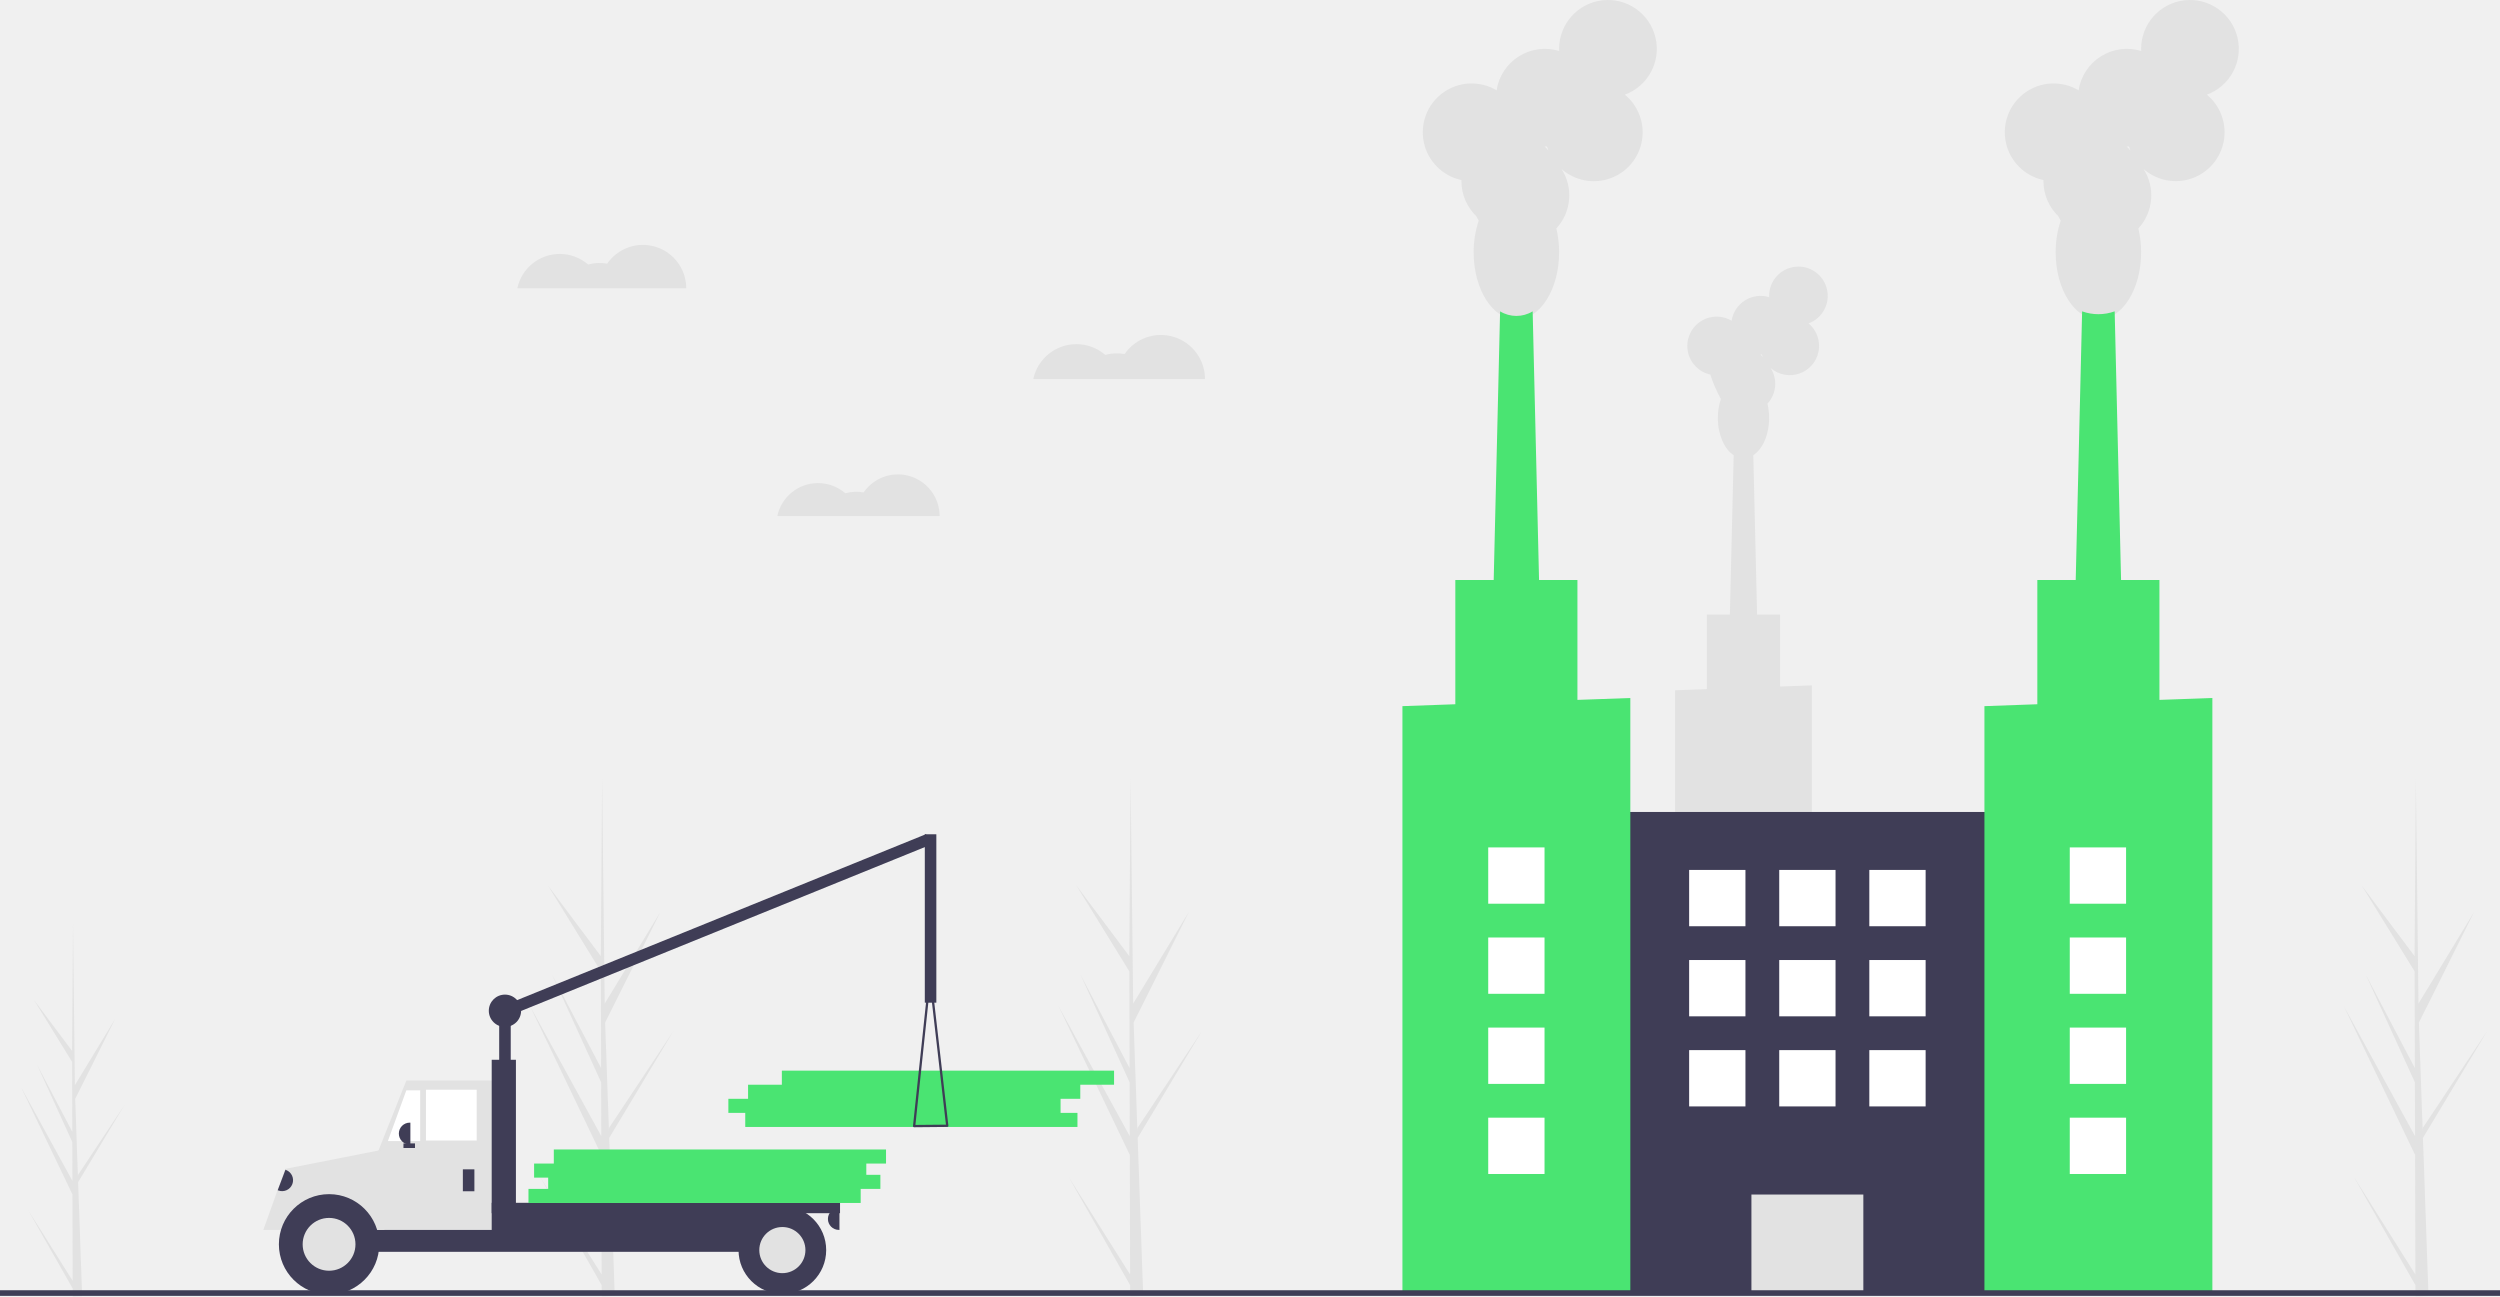
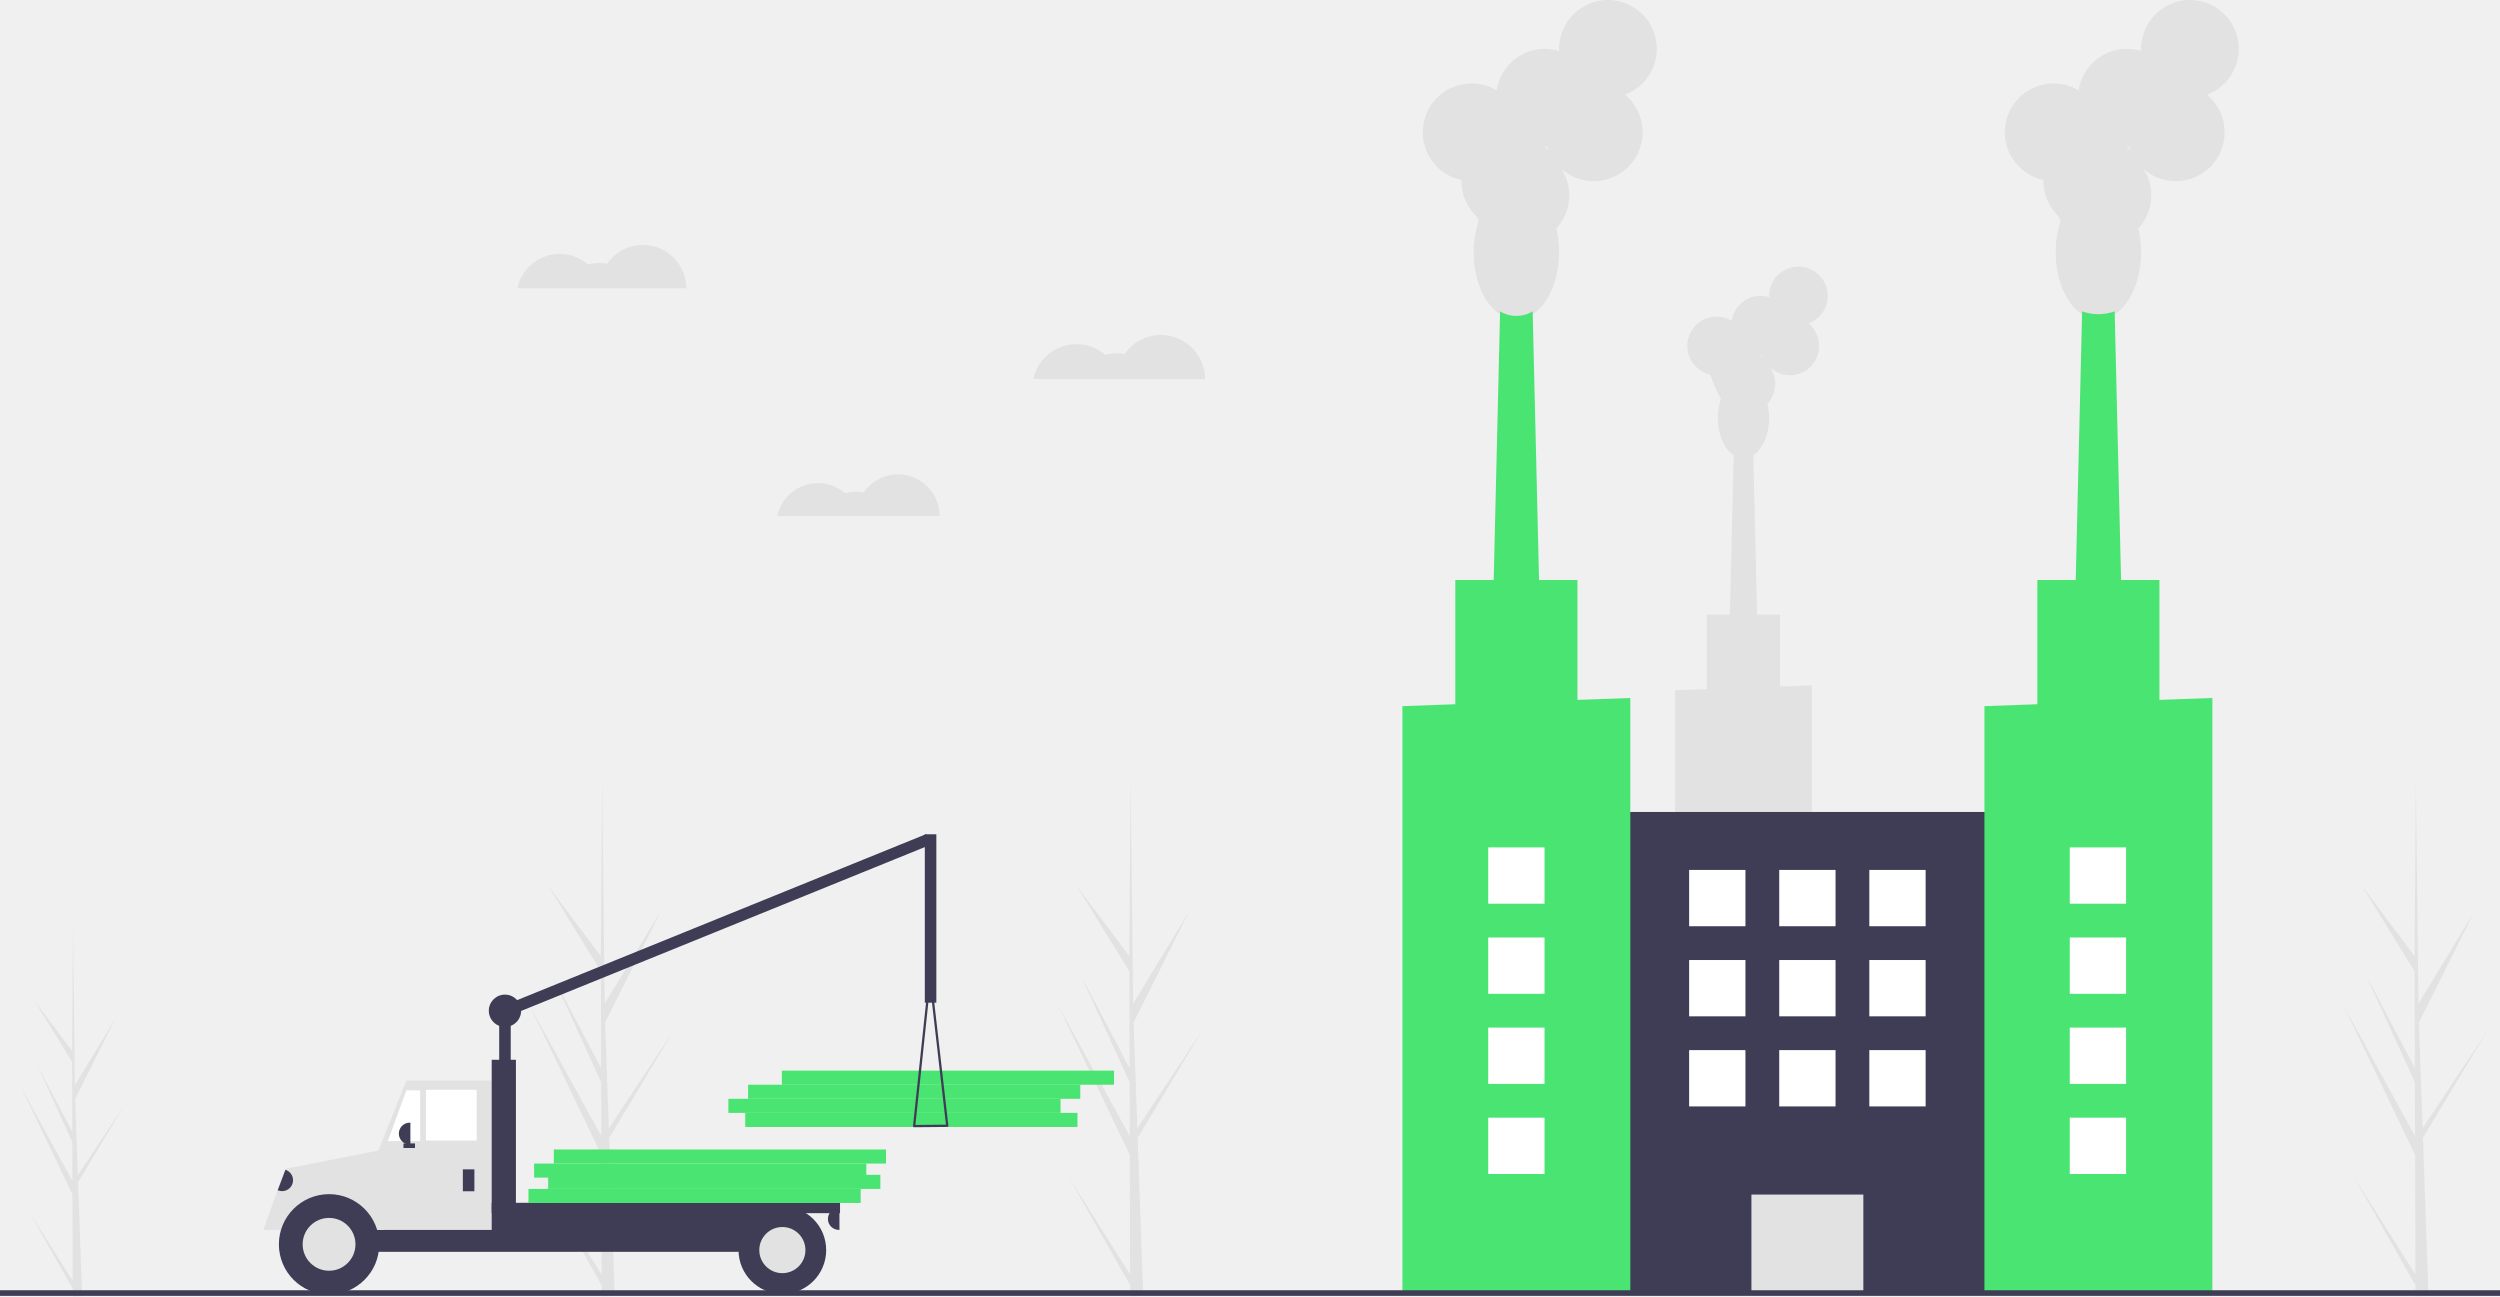
- <svg xmlns="http://www.w3.org/2000/svg" data-name="Layer 1" width="888" height="460.526" viewBox="0 0 888 460.526">
-   <path d="M213.701 452.706l-21.874-34.714 21.884 38.496.012 3.955q2.34-.027 4.635-.18l-1.785-50.811.024-.393-.04-.075-.17-4.802 22.871-38.046-22.895 34.45-.068 1.018-1.348-38.39 19.662-39.365-19.816 32.618-.922-79.573-.004-.264-.003.26-.449 62.738-18.788-25.102 18.805 30.506.087 34.362-17.433-33.187 17.443 38.239.048 19.107-25.323-46.209 25.343 52.874zm187.712 0l-21.875-34.714 21.885 38.496.012 3.955q2.34-.027 4.634-.18l-1.784-50.811.023-.393-.04-.075-.17-4.802 22.872-38.046-22.895 34.45-.069 1.018-1.348-38.39 19.663-39.365-19.816 32.618-.922-79.573-.004-.264-.003.26-.45 62.738-18.788-25.102 18.805 30.506.088 34.362-17.433-33.187 17.442 38.239.049 19.107-25.323-46.209 25.342 52.874zm-375.602 2.233l-15.795-25.067 15.803 27.797.008 2.857q1.69-.02 3.347-.13l-1.289-36.691.017-.284-.029-.054-.122-3.467 16.515-27.473-16.533 24.877-.049.734-.973-27.722 14.198-28.424-14.31 23.553-.665-57.46-.003-.19-.002.188-.324 45.303-13.567-18.127 13.579 22.029L25.68 402l-12.588-23.964 12.595 27.612.035 13.797L7.436 386.08l18.3 38.18zm832.134-2.233l-21.874-34.714 21.884 38.496.012 3.955q2.34-.027 4.634-.18l-1.784-50.811.024-.393-.04-.075-.17-4.802 22.871-38.046-22.895 34.45-.069 1.018-1.347-38.39 19.662-39.365-19.816 32.618-.922-79.573-.004-.264-.003.26-.449 62.738-18.788-25.102 18.805 30.506.087 34.362-17.433-33.187 17.442 38.239.049 19.107-25.323-46.209 25.343 52.874z" fill="#e2e2e2" />
-   <path fill="#4ae472" d="M382.714 400.295h-118v-5h118zm-6-5h-118v-5h118zm7-5h-118v-5h118zm12-5h-118v-5h118z" />
-   <path fill="#3f3d56" d="M181.41 387.289h-4.097V358.2h4.097z" />
-   <path fill="#3f3d56" d="M178.845 361.627l-1.54-3.796 151.608-61.536 1.54 3.796zm-41.682 69.09h-35.644v-13.93h35.644z" />
-   <path fill="#3f3d56" d="M280.556 444.646h-175.76v-15.568h175.76z" />
-   <path fill="#e2e2e2" d="M133.68 436.862h42.199v-53.056h-31.547l-10.652 26.759v26.297z" />
-   <path fill="#fff" d="M169.324 405.11h-18.027v-18.027h18.027zm-31.547.205h11.472v-18.026h-4.917l-6.555 18.026z" />
-   <path fill="#3f3d56" d="M168.504 423.137h-4.097v-7.784h4.097zm-22.738-16.593h-.205a3.892 3.892 0 01-3.892-3.892 3.892 3.892 0 013.892-3.892h.205v7.784zm152.408 30.318h-.205a3.892 3.892 0 01-3.892-3.892 3.892 3.892 0 013.892-3.892h.205v7.784z" />
-   <path d="M117.292 429.019a20.27 20.27 0 00-15.755 7.843H93.53l7.784-21.684 36.258-7.15-1.024 28.834h-3.5a20.27 20.27 0 00-15.756-7.843z" fill="#e2e2e2" />
+ <svg xmlns="http://www.w3.org/2000/svg" id="b6c881ec-80a2-4aeb-a87c-bea63cd39014" data-name="Layer 1" width="888" height="460.526" viewBox="0 0 888 460.526">
+   <path d="M369.701,672.443l-21.874-34.714,21.885,38.496.012,3.955q2.341-.027,4.634-.179l-1.784-50.812.023-.393-.04-.075-.17-4.801,22.872-38.046-22.895,34.451-.069,1.017-1.348-38.391,19.662-39.364-19.816,32.618-.922-79.573-.004-.265-.003.261-.449,62.738-18.788-25.102,18.805,30.506.087,34.362-17.433-33.187,17.443,38.239.048,19.107L344.254,577.082l25.343,52.874Z" transform="translate(-156 -219.7372)" fill="#e2e2e2" />
+   <path d="M557.413,672.443,535.538,637.729,557.423,676.225l.012,3.955q2.341-.027,4.634-.179L560.285,629.189l.023-.393-.04-.075-.17-4.801L582.97,585.873l-22.895,34.451-.069,1.017-1.348-38.391,19.662-39.364-19.816,32.618-.922-79.573-.004-.265-.003.261-.449,62.738-18.788-25.102,18.805,30.506.087,34.362-17.433-33.187,17.443,38.239.048,19.107-25.323-46.208,25.343,52.874Z" transform="translate(-156 -219.7372)" fill="#e2e2e2" />
+   <path d="M181.811,674.676l-15.795-25.067,15.803,27.797.008,2.856q1.69-.02,3.346-.13l-1.288-36.691.017-.284-.029-.054-.123-3.467L200.266,612.164l-16.533,24.877-.049.734-.973-27.722,14.198-28.424-14.309,23.553-.666-57.459-.003-.191-.002.188-.324,45.303-13.567-18.126,13.579,22.028.063,24.813-12.588-23.964,12.595,27.612.035,13.797L163.436,605.816l18.3,38.18Z" transform="translate(-156 -219.7372)" fill="#e2e2e2" />
+   <path d="M1013.945,672.443l-21.874-34.714,21.885,38.496.012,3.955q2.341-.027,4.634-.179l-1.784-50.812.023-.393-.04-.075-.17-4.801,22.872-38.046-22.895,34.451-.069,1.017-1.348-38.391,19.662-39.364-19.816,32.618-.922-79.573-.004-.265-.003.261-.449,62.738-18.788-25.102,18.805,30.506.087,34.362-17.433-33.187,17.443,38.239.048,19.107-25.323-46.208,25.343,52.874Z" transform="translate(-156 -219.7372)" fill="#e2e2e2" />
+   <rect x="420.714" y="615.033" width="118" height="5" transform="translate(803.4279 1015.328) rotate(-180)" fill="#4ae472" />
+   <rect x="414.714" y="610.033" width="118" height="5" transform="translate(791.4279 1005.328) rotate(-180)" fill="#4ae472" />
+   <rect x="421.714" y="605.033" width="118" height="5" transform="translate(805.4279 995.3279) rotate(-180)" fill="#4ae472" />
+   <rect x="433.714" y="600.033" width="118" height="5" transform="translate(829.4279 985.3279) rotate(-180)" fill="#4ae472" />
+   <rect x="333.313" y="577.937" width="4.097" height="29.088" transform="translate(514.7229 965.2259) rotate(-180)" fill="#3f3d56" />
+   <rect x="407.831" y="466.888" width="4.097" height="163.621" transform="translate(-100.3859 915.1075) rotate(-112.0915)" fill="#3f3d56" />
+   <rect x="257.519" y="636.524" width="35.644" height="13.93" transform="translate(394.6817 1067.241) rotate(-180)" fill="#3f3d56" />
+   <rect x="260.797" y="648.815" width="175.76" height="15.568" transform="translate(541.3533 1093.461) rotate(-180)" fill="#3f3d56" />
+   <polygon points="133.68 436.862 175.879 436.862 175.879 383.806 144.332 383.806 133.68 410.565 133.68 436.862" fill="#e2e2e2" />
+   <rect x="307.297" y="606.821" width="18.027" height="18.027" transform="translate(476.6211 1011.931) rotate(-180)" fill="#fff" />
+   <polygon points="137.777 405.315 149.249 405.315 149.249 387.289 144.332 387.289 137.777 405.315" fill="#fff" />
+   <rect x="320.408" y="635.09" width="4.097" height="7.784" transform="translate(488.912 1058.227) rotate(-180)" fill="#3f3d56" />
+   <path d="M297.669,618.497h.205a3.892,3.892,0,0,1,3.892,3.892v0a3.892,3.892,0,0,1-3.892,3.892h-.205a0,0,0,0,1,0,0v-7.784A0,0,0,0,1,297.669,618.497Z" transform="translate(443.4357 1025.042) rotate(180)" fill="#3f3d56" />
+   <path d="M450.077,648.815h.205a3.892,3.892,0,0,1,3.892,3.892v0a3.892,3.892,0,0,1-3.892,3.892h-.205a0,0,0,0,1,0,0v-7.784A0,0,0,0,1,450.077,648.815Z" transform="matrix(-1, 0, 0, -1, 748.2503, 1085.677)" fill="#3f3d56" />
+   <path d="M273.292,648.756a20.27,20.27,0,0,0-15.756,7.843h-8.007l7.784-21.684,36.258-7.151-1.024,28.835H289.048A20.27,20.27,0,0,0,273.292,648.756Z" transform="translate(-156 -219.7372)" fill="#e2e2e2" />
  <circle cx="116.883" cy="441.983" r="17.822" fill="#3f3d56" />
  <circle cx="116.883" cy="441.983" r="9.38" fill="#e2e2e2" />
  <circle cx="277.894" cy="444.032" r="15.568" fill="#3f3d56" />
  <circle cx="277.894" cy="444.032" r="8.194" fill="#e2e2e2" />
-   <path fill="#3f3d56" d="M183.254 438.5h-8.604v-62.068h8.604z" />
-   <path fill="#3f3d56" d="M298.378 430.922H174.65v-3.687h123.73zm-150.973-23.149h-4.097v-1.639h4.097zm176.989-7.508a.41.41 0 01-.104-.319l5.65-53.432a.41.41 0 01.406-.367h.002a.41.41 0 01.407.364l6.111 53.32a.41.41 0 01-.403.457l-11.762.11h-.003a.41.41 0 01-.304-.133zm5.97-49.967l-5.21 49.277 10.846-.102zM101.39 415.494l.191.073a3.892 3.892 0 012.264 5.017 3.892 3.892 0 01-5.018 2.264l-.191-.073 2.754-7.28z" />
-   <path fill="#3f3d56" d="M332.588 356.152h-4.097v-59.816h4.097z" />
+   <rect x="330.65" y="596.169" width="8.604" height="62.069" transform="translate(513.9036 1034.67) rotate(-180)" fill="#3f3d56" />
+   <rect x="330.65" y="646.971" width="123.729" height="3.687" transform="translate(629.0284 1077.893) rotate(-180)" fill="#3f3d56" />
+   <rect x="299.308" y="625.872" width="4.097" height="1.639" transform="translate(446.7132 1033.645) rotate(-180)" fill="#3f3d56" />
+   <path d="M480.394,620.002a.41.41,0,0,1-.104-.318l5.65-53.432a.41.41,0,0,1,.406-.367h.002a.41.41,0,0,1,.407.363L492.866,619.569a.41.41,0,0,1-.403.456l-11.761.111h-.004A.409.409,0,0,1,480.394,620.002Zm5.97-49.966-5.211,49.277L492,619.21Z" transform="translate(-156 -219.7372)" fill="#3f3d56" />
+   <path d="M255.88,635.705h.205a3.892,3.892,0,0,1,3.892,3.892v0a3.892,3.892,0,0,1-3.892,3.892h-.205a0,0,0,0,1,0,0v-7.784A0,0,0,0,1,255.88,635.705Z" transform="translate(86.94131 -269.6233) rotate(20.71738)" fill="#3f3d56" />
+   <rect x="484.491" y="516.073" width="4.097" height="59.816" transform="translate(817.0794 872.2247) rotate(-180)" fill="#3f3d56" />
  <circle cx="179.361" cy="359.02" r="5.736" fill="#3f3d56" />
-   <path fill="#4ae472" d="M305.714 427.295h-118v-5h118zm7-5h-118v-5h118z" />
-   <path fill="#4ae472" d="M307.714 418.295h-118v-5h118zm7-5h-118v-5h118z" />
-   <path d="M382.337 122.242a15.596 15.596 0 0110.237 3.814 15.606 15.606 0 016.887-.302 15.66 15.66 0 0128.555 8.887h-60.997a15.665 15.665 0 0115.318-12.399zm-91.765 49.348a14.744 14.744 0 019.677 3.606 14.755 14.755 0 016.511-.286 14.805 14.805 0 0126.996 8.402H276.09a14.81 14.81 0 0114.482-11.722zm-91.748-81.392a15.34 15.34 0 0110.07 3.752 15.351 15.351 0 016.774-.298 15.404 15.404 0 0128.088 8.742h-60a15.409 15.409 0 0115.068-12.196zm396.175 154.988V370.09h48.574V243.45l-11.276.402v-25.557h-8.179l-1.347-56.604c3.3-2.15 5.623-7.258 5.623-13.222a21.669 21.669 0 00-.594-5.084 10.4 10.4 0 001.12-12.667 10.407 10.407 0 1013.487-15.852 10.41 10.41 0 10-14.013-9.767c0 .153.005.304.011.454a10.415 10.415 0 00-13.338 8.383 10.409 10.409 0 10-7.485 19.127c-.002.076-.006.15-.006.227a50.6 50.6 0 003.676 8.434 21.026 21.026 0 00-1.074 6.745c0 5.964 2.323 11.072 5.623 13.222l-1.348 56.604h-8.178v26.487zm30.332-119.269h.027c.15 0 .299-.004.447-.01q.141.46.322.903a10.453 10.453 0 00-.796-.893z" fill="#e2e2e2" />
-   <path fill="#3f3d56" d="M715.712 459H568.254V288.411h147.458z" />
-   <path fill="#e2e2e2" d="M661.86 459h-39.755v-34.696h39.756zM519.11 63.955c-.002.126-.009.25-.009.377a17.293 17.293 0 005.26 12.438 17.33 17.33 0 00.867 1.62 35.03 35.03 0 00-1.79 11.242c0 13.173 6.796 23.853 15.18 23.853s15.18-10.68 15.18-23.853a36.105 36.105 0 00-.99-8.474 17.334 17.334 0 001.867-21.113 17.346 17.346 0 1022.478-26.419 17.35 17.35 0 10-23.356-16.278c0 .254.009.506.02.757a17.36 17.36 0 00-22.23 13.971 17.348 17.348 0 10-12.476 31.879zm29.627-11.91c.25 0 .499-.01.747-.02q.233.77.536 1.506a17.387 17.387 0 00-1.328-1.488z" />
-   <path d="M529.941 232.03h17.35l-.62-26.02V206l-2.27-95.41a11.095 11.095 0 01-11.57 0l-2.27 95.41v.01z" fill="#4ae472" />
-   <path fill="#4ae472" d="M498.141 250.82V459h80.951V247.93l-18.791.67v-42.59h-43.37v44.14l-18.79.67z" />
-   <path d="M725.841 63.955c-.003.126-.01.25-.01.377a17.293 17.293 0 005.26 12.438 17.33 17.33 0 00.868 1.62 35.03 35.03 0 00-1.79 11.242c0 13.173 6.796 23.853 15.18 23.853s15.179-10.68 15.179-23.853a36.106 36.106 0 00-.99-8.474 17.334 17.334 0 001.867-21.113 17.346 17.346 0 1022.48-26.419 17.35 17.35 0 10-23.357-16.278c0 .254.008.506.019.757a17.36 17.36 0 00-22.23 13.971 17.348 17.348 0 10-12.476 31.879zm29.627-11.91c.25 0 .499-.01.746-.02q.234.77.536 1.506a17.385 17.385 0 00-1.327-1.488z" fill="#e2e2e2" />
-   <path d="M736.674 232.03h17.348l-2.891-121.436a17.1 17.1 0 01-11.565 0z" fill="#4ae472" />
-   <path fill="#4ae472" d="M704.871 250.82V459h80.96V247.93l-6.65.24-12.15.43v-42.59h-43.37v44.14l-18.79.67z" />
-   <path fill="#fff" d="M683.983 329h-20v-20h20zm-32 0h-20v-20h20zm-32 0h-20v-20h20zm64 32h-20v-20h20zm-32 0h-20v-20h20zm-32 0h-20v-20h20zm64 32h-20v-20h20zm-32 0h-20v-20h20zm-32 0h-20v-20h20zm-71.366-72h-20v-20h20zm0 32h-20v-20h20zm0 32h-20v-20h20zm0 32h-20v-20h20zm206.565-96h-20v-20h20zm0 32h-20v-20h20zm0 32h-20v-20h20zm0 32h-20v-20h20z" />
-   <path fill="#3f3d56" d="M0 458.295h888v2H0z" />
+   <rect x="343.714" y="642.033" width="118" height="5" transform="translate(649.4279 1069.328) rotate(-180)" fill="#4ae472" />
+   <rect x="350.714" y="637.033" width="118" height="5" transform="translate(663.4279 1059.328) rotate(-180)" fill="#4ae472" />
+   <rect x="345.714" y="633.033" width="118" height="5" transform="translate(653.4279 1051.328) rotate(-180)" fill="#4ae472" />
+   <rect x="352.714" y="628.033" width="118" height="5" transform="translate(667.4279 1041.328) rotate(-180)" fill="#4ae472" />
+   <path d="M538.337,341.979a15.596,15.596,0,0,1,10.237,3.814,15.606,15.606,0,0,1,6.887-.303,15.66,15.66,0,0,1,28.555,8.887H523.019A15.665,15.665,0,0,1,538.337,341.979Z" transform="translate(-156 -219.7372)" fill="#e2e2e2" />
+   <path d="M446.572,391.327a14.744,14.744,0,0,1,9.678,3.606,14.755,14.755,0,0,1,6.511-.286,14.805,14.805,0,0,1,26.996,8.402H432.09A14.81,14.81,0,0,1,446.572,391.327Z" transform="translate(-156 -219.7372)" fill="#e2e2e2" />
+   <path d="M354.824,309.935a15.341,15.341,0,0,1,10.069,3.752,15.351,15.351,0,0,1,6.775-.298,15.404,15.404,0,0,1,28.088,8.742h-60A15.409,15.409,0,0,1,354.824,309.935Z" transform="translate(-156 -219.7372)" fill="#e2e2e2" />
+   <path d="M750.999,464.923V589.828H799.573V463.188l-11.276.403V438.033h-8.179l-1.348-56.604c3.3-2.151,5.623-7.258,5.623-13.222a21.669,21.669,0,0,0-.594-5.084,10.4,10.4,0,0,0,1.12-12.668,10.407,10.407,0,1,0,13.487-15.851,10.41,10.41,0,1,0-14.014-9.767c0,.152.005.304.011.454a10.415,10.415,0,0,0-13.338,8.383,10.409,10.409,0,1,0-7.485,19.127c-.002.076-.006.151-.006.227a50.599,50.599,0,0,0,3.676,8.435,21.026,21.026,0,0,0-1.074,6.745c0,5.964,2.322,11.072,5.623,13.222l-1.348,56.604h-8.178V464.52Zm30.332-119.268.027.001c.15,0,.299-.005.448-.011q.141.461.322.904A10.453,10.453,0,0,0,781.331,345.654Z" transform="translate(-156 -219.7372)" fill="#e2e2e2" />
+   <rect x="724.254" y="508.148" width="147.458" height="170.589" transform="translate(1439.966 967.1482) rotate(-180)" fill="#3f3d56" />
+   <rect x="778.105" y="644.041" width="39.756" height="34.696" transform="translate(1439.966 1103.041) rotate(-180)" fill="#e2e2e2" />
+   <path d="M675.111,283.692c-.003.126-.01.251-.01.377a17.293,17.293,0,0,0,5.26,12.437,17.329,17.329,0,0,0,.867,1.62,35.029,35.029,0,0,0-1.79,11.241c0,13.174,6.796,23.854,15.18,23.854s15.18-10.68,15.18-23.854a36.105,36.105,0,0,0-.989-8.473,17.334,17.334,0,0,0,1.867-21.113,17.346,17.346,0,1,0,22.479-26.419,17.35,17.35,0,1,0-23.356-16.278c0,.254.008.506.019.757a17.359,17.359,0,0,0-22.23,13.971,17.348,17.348,0,1,0-12.476,31.879Zm29.627-11.911c.25,0,.499-.008.746-.019q.233.769.536,1.506a17.387,17.387,0,0,0-1.327-1.488Z" transform="translate(-156 -219.7372)" fill="#e2e2e2" />
+   <path d="M685.941,451.767h17.35l-.62-26.02v-.01l-2.271-95.41a11.095,11.095,0,0,1-11.57,0l-2.27,95.41v.01Z" transform="translate(-156 -219.7372)" fill="#4ae472" />
+   <polygon points="498.141 250.82 498.141 459 579.092 459 579.092 247.93 560.301 248.6 560.301 206.01 516.931 206.01 516.931 250.15 498.141 250.82" fill="#4ae472" />
+   <path d="M881.841,283.692c-.003.126-.01.251-.01.377a17.293,17.293,0,0,0,5.26,12.437,17.329,17.329,0,0,0,.867,1.62,35.029,35.029,0,0,0-1.79,11.241c0,13.174,6.796,23.854,15.18,23.854s15.18-10.68,15.18-23.854a36.106,36.106,0,0,0-.989-8.473,17.334,17.334,0,0,0,1.867-21.113,17.346,17.346,0,1,0,22.479-26.419,17.35,17.35,0,1,0-23.356-16.278c0,.254.008.506.019.757a17.359,17.359,0,0,0-22.23,13.971,17.348,17.348,0,1,0-12.476,31.879ZM911.468,271.781c.25,0,.499-.008.746-.019q.233.769.536,1.506a17.385,17.385,0,0,0-1.327-1.488Z" transform="translate(-156 -219.7372)" fill="#e2e2e2" />
+   <path d="M892.674,451.767h17.348L907.131,330.331a17.101,17.101,0,0,1-11.565,0Z" transform="translate(-156 -219.7372)" fill="#4ae472" />
+   <polygon points="704.871 250.82 704.871 459 785.831 459 785.831 247.93 779.181 248.17 767.031 248.6 767.031 206.01 723.661 206.01 723.661 250.15 704.871 250.82" fill="#4ae472" />
+   <rect x="819.983" y="528.737" width="20" height="20" transform="translate(1503.966 857.7372) rotate(-180)" fill="#fff" />
+   <rect x="787.983" y="528.737" width="20" height="20" transform="translate(1439.966 857.7372) rotate(-180)" fill="#fff" />
+   <rect x="755.983" y="528.737" width="20" height="20" transform="translate(1375.966 857.7372) rotate(-180)" fill="#fff" />
+   <rect x="819.983" y="560.737" width="20" height="20" transform="translate(1503.966 921.7372) rotate(-180)" fill="#fff" />
+   <rect x="787.983" y="560.737" width="20" height="20" transform="translate(1439.966 921.7372) rotate(-180)" fill="#fff" />
+   <rect x="755.983" y="560.737" width="20" height="20" transform="translate(1375.966 921.7372) rotate(-180)" fill="#fff" />
+   <rect x="819.983" y="592.737" width="20" height="20" transform="translate(1503.966 985.7372) rotate(-180)" fill="#fff" />
+   <rect x="787.983" y="592.737" width="20" height="20" transform="translate(1439.966 985.7372) rotate(-180)" fill="#fff" />
+   <rect x="755.983" y="592.737" width="20" height="20" transform="translate(1375.966 985.7372) rotate(-180)" fill="#fff" />
+   <rect x="684.618" y="520.737" width="20" height="20" transform="translate(1233.235 841.7372) rotate(-180)" fill="#fff" />
+   <rect x="684.618" y="552.737" width="20" height="20" transform="translate(1233.235 905.7372) rotate(-180)" fill="#fff" />
+   <rect x="684.618" y="584.737" width="20" height="20" transform="translate(1233.235 969.7372) rotate(-180)" fill="#fff" />
+   <rect x="684.618" y="616.737" width="20" height="20" transform="translate(1233.235 1033.737) rotate(-180)" fill="#fff" />
+   <rect x="891.181" y="520.737" width="20" height="20" transform="translate(1646.363 841.7372) rotate(-180)" fill="#fff" />
+   <rect x="891.181" y="552.737" width="20" height="20" transform="translate(1646.363 905.7372) rotate(-180)" fill="#fff" />
+   <rect x="891.181" y="584.737" width="20" height="20" transform="translate(1646.363 969.7372) rotate(-180)" fill="#fff" />
+   <rect x="891.181" y="616.737" width="20" height="20" transform="translate(1646.363 1033.737) rotate(-180)" fill="#fff" />
+   <rect y="458.295" width="888" height="2" fill="#3f3d56" />
</svg>
